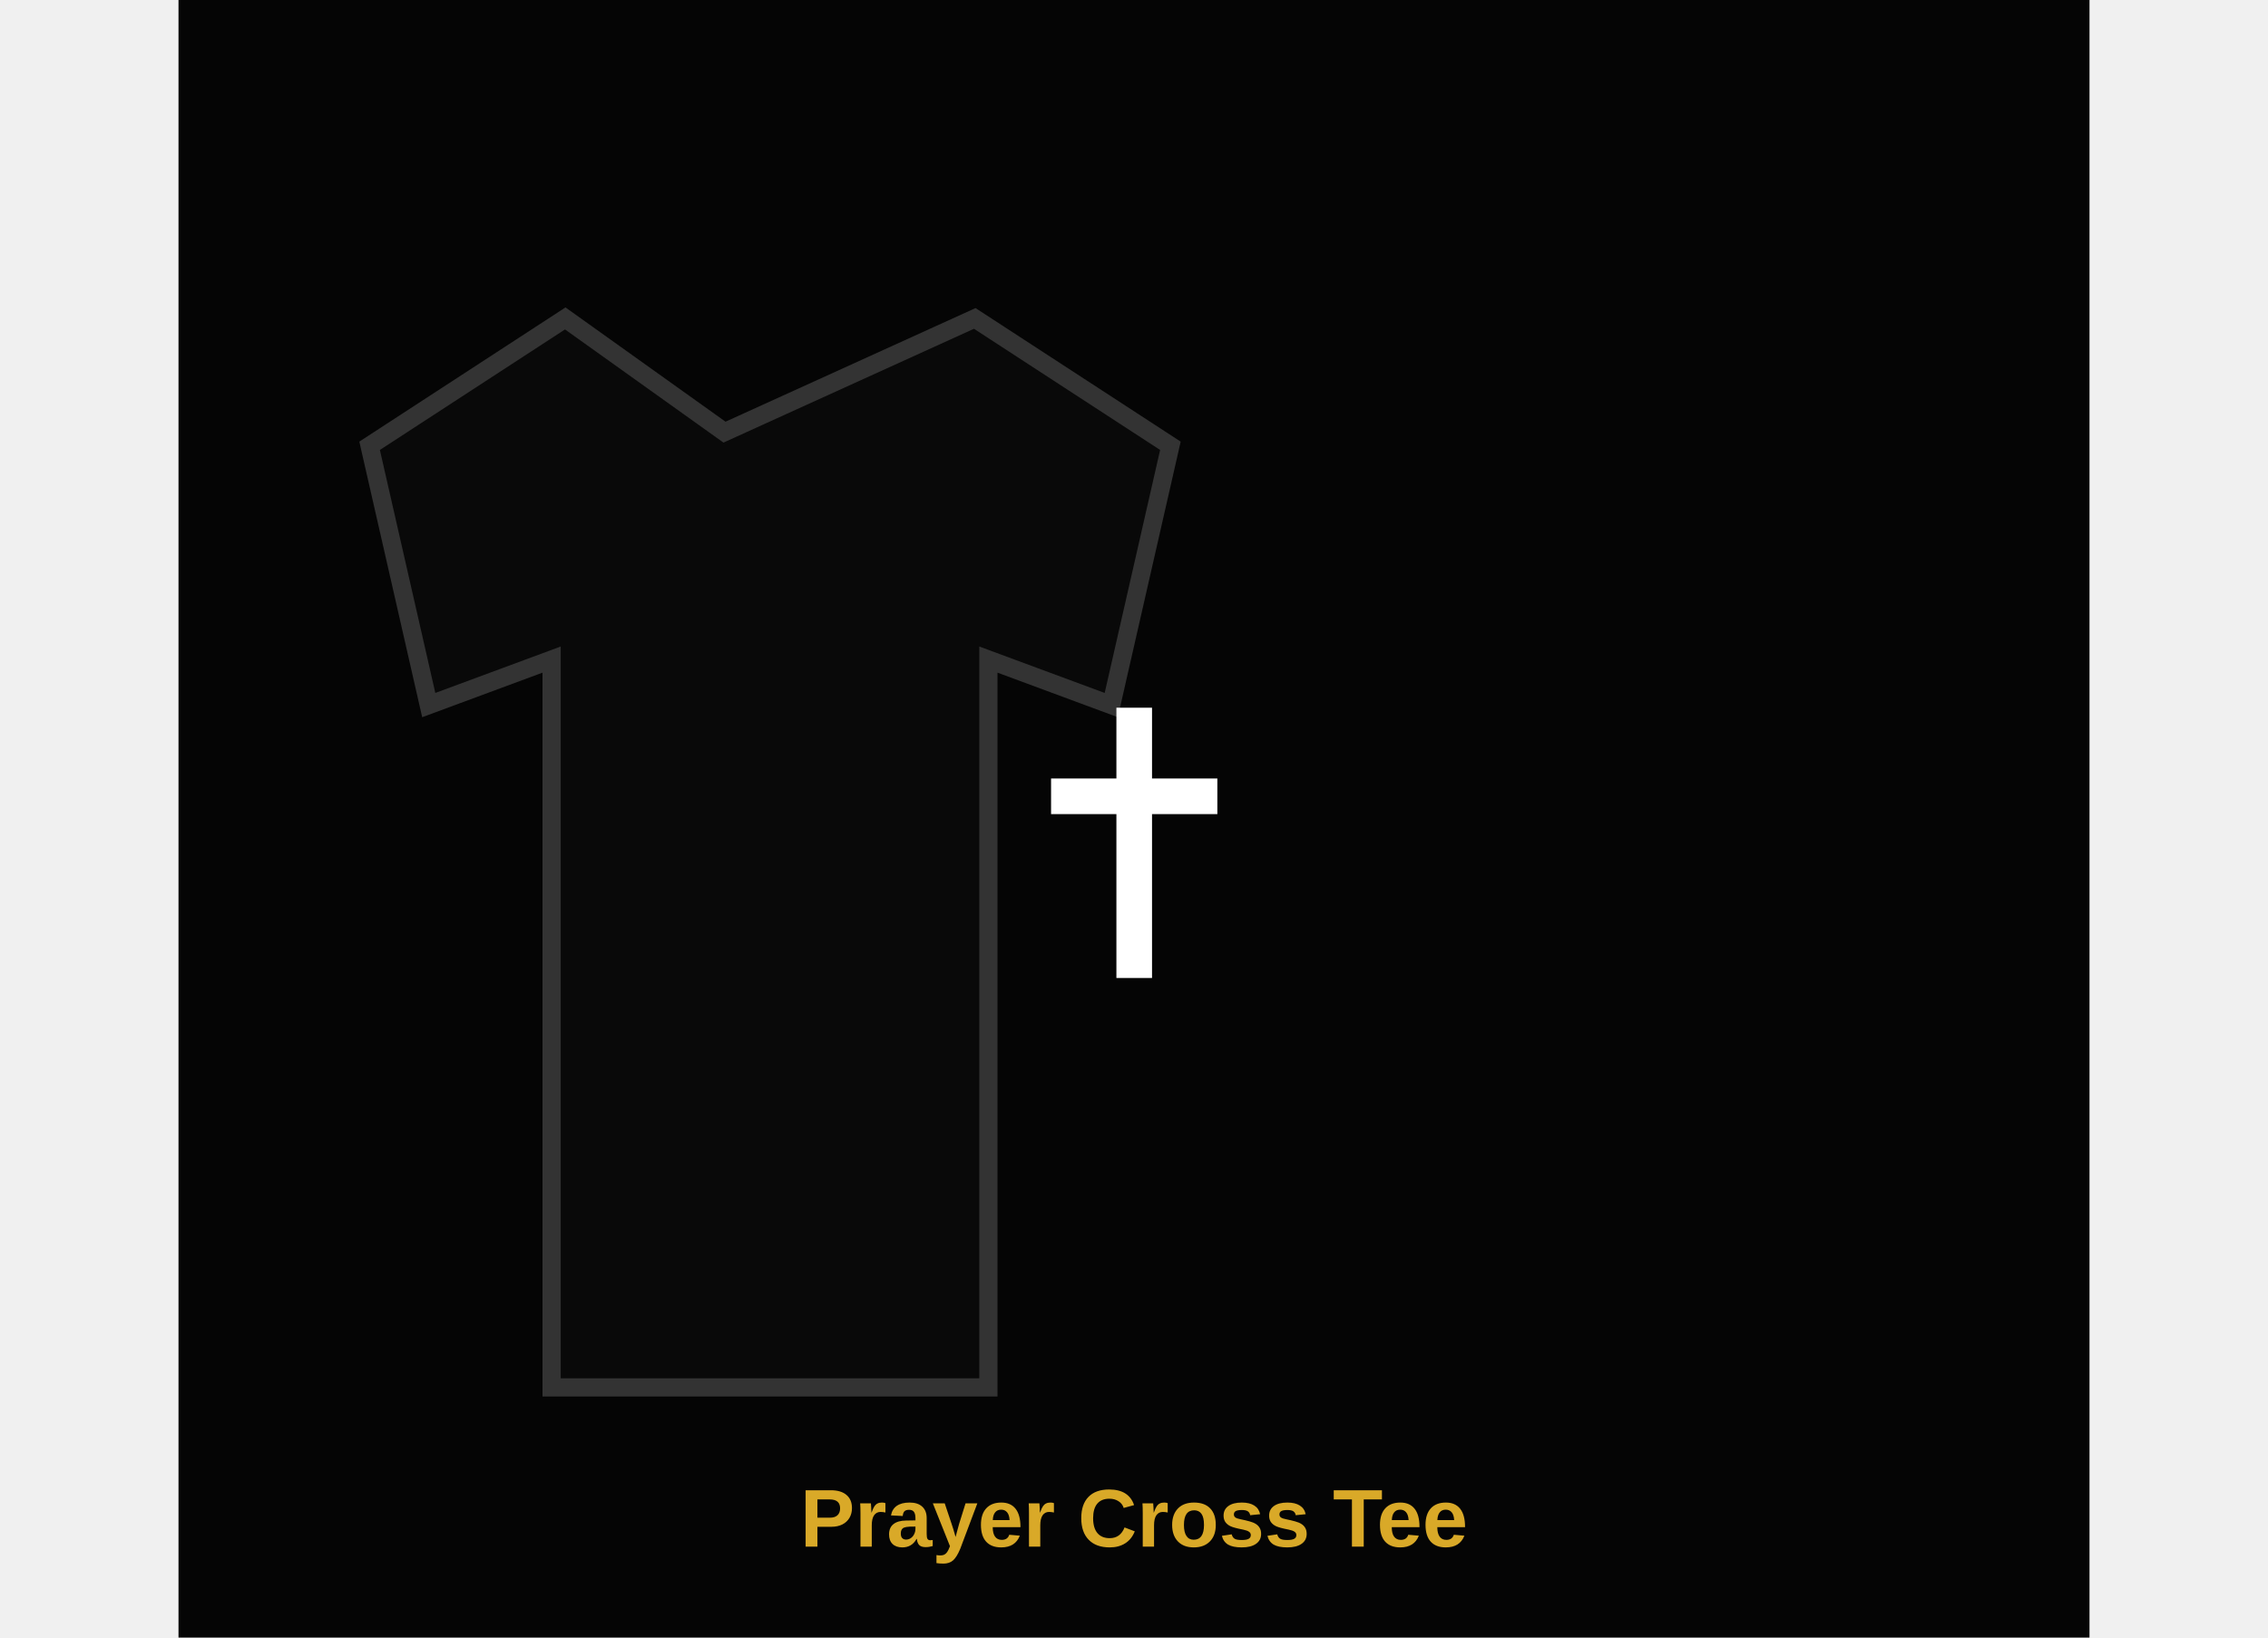
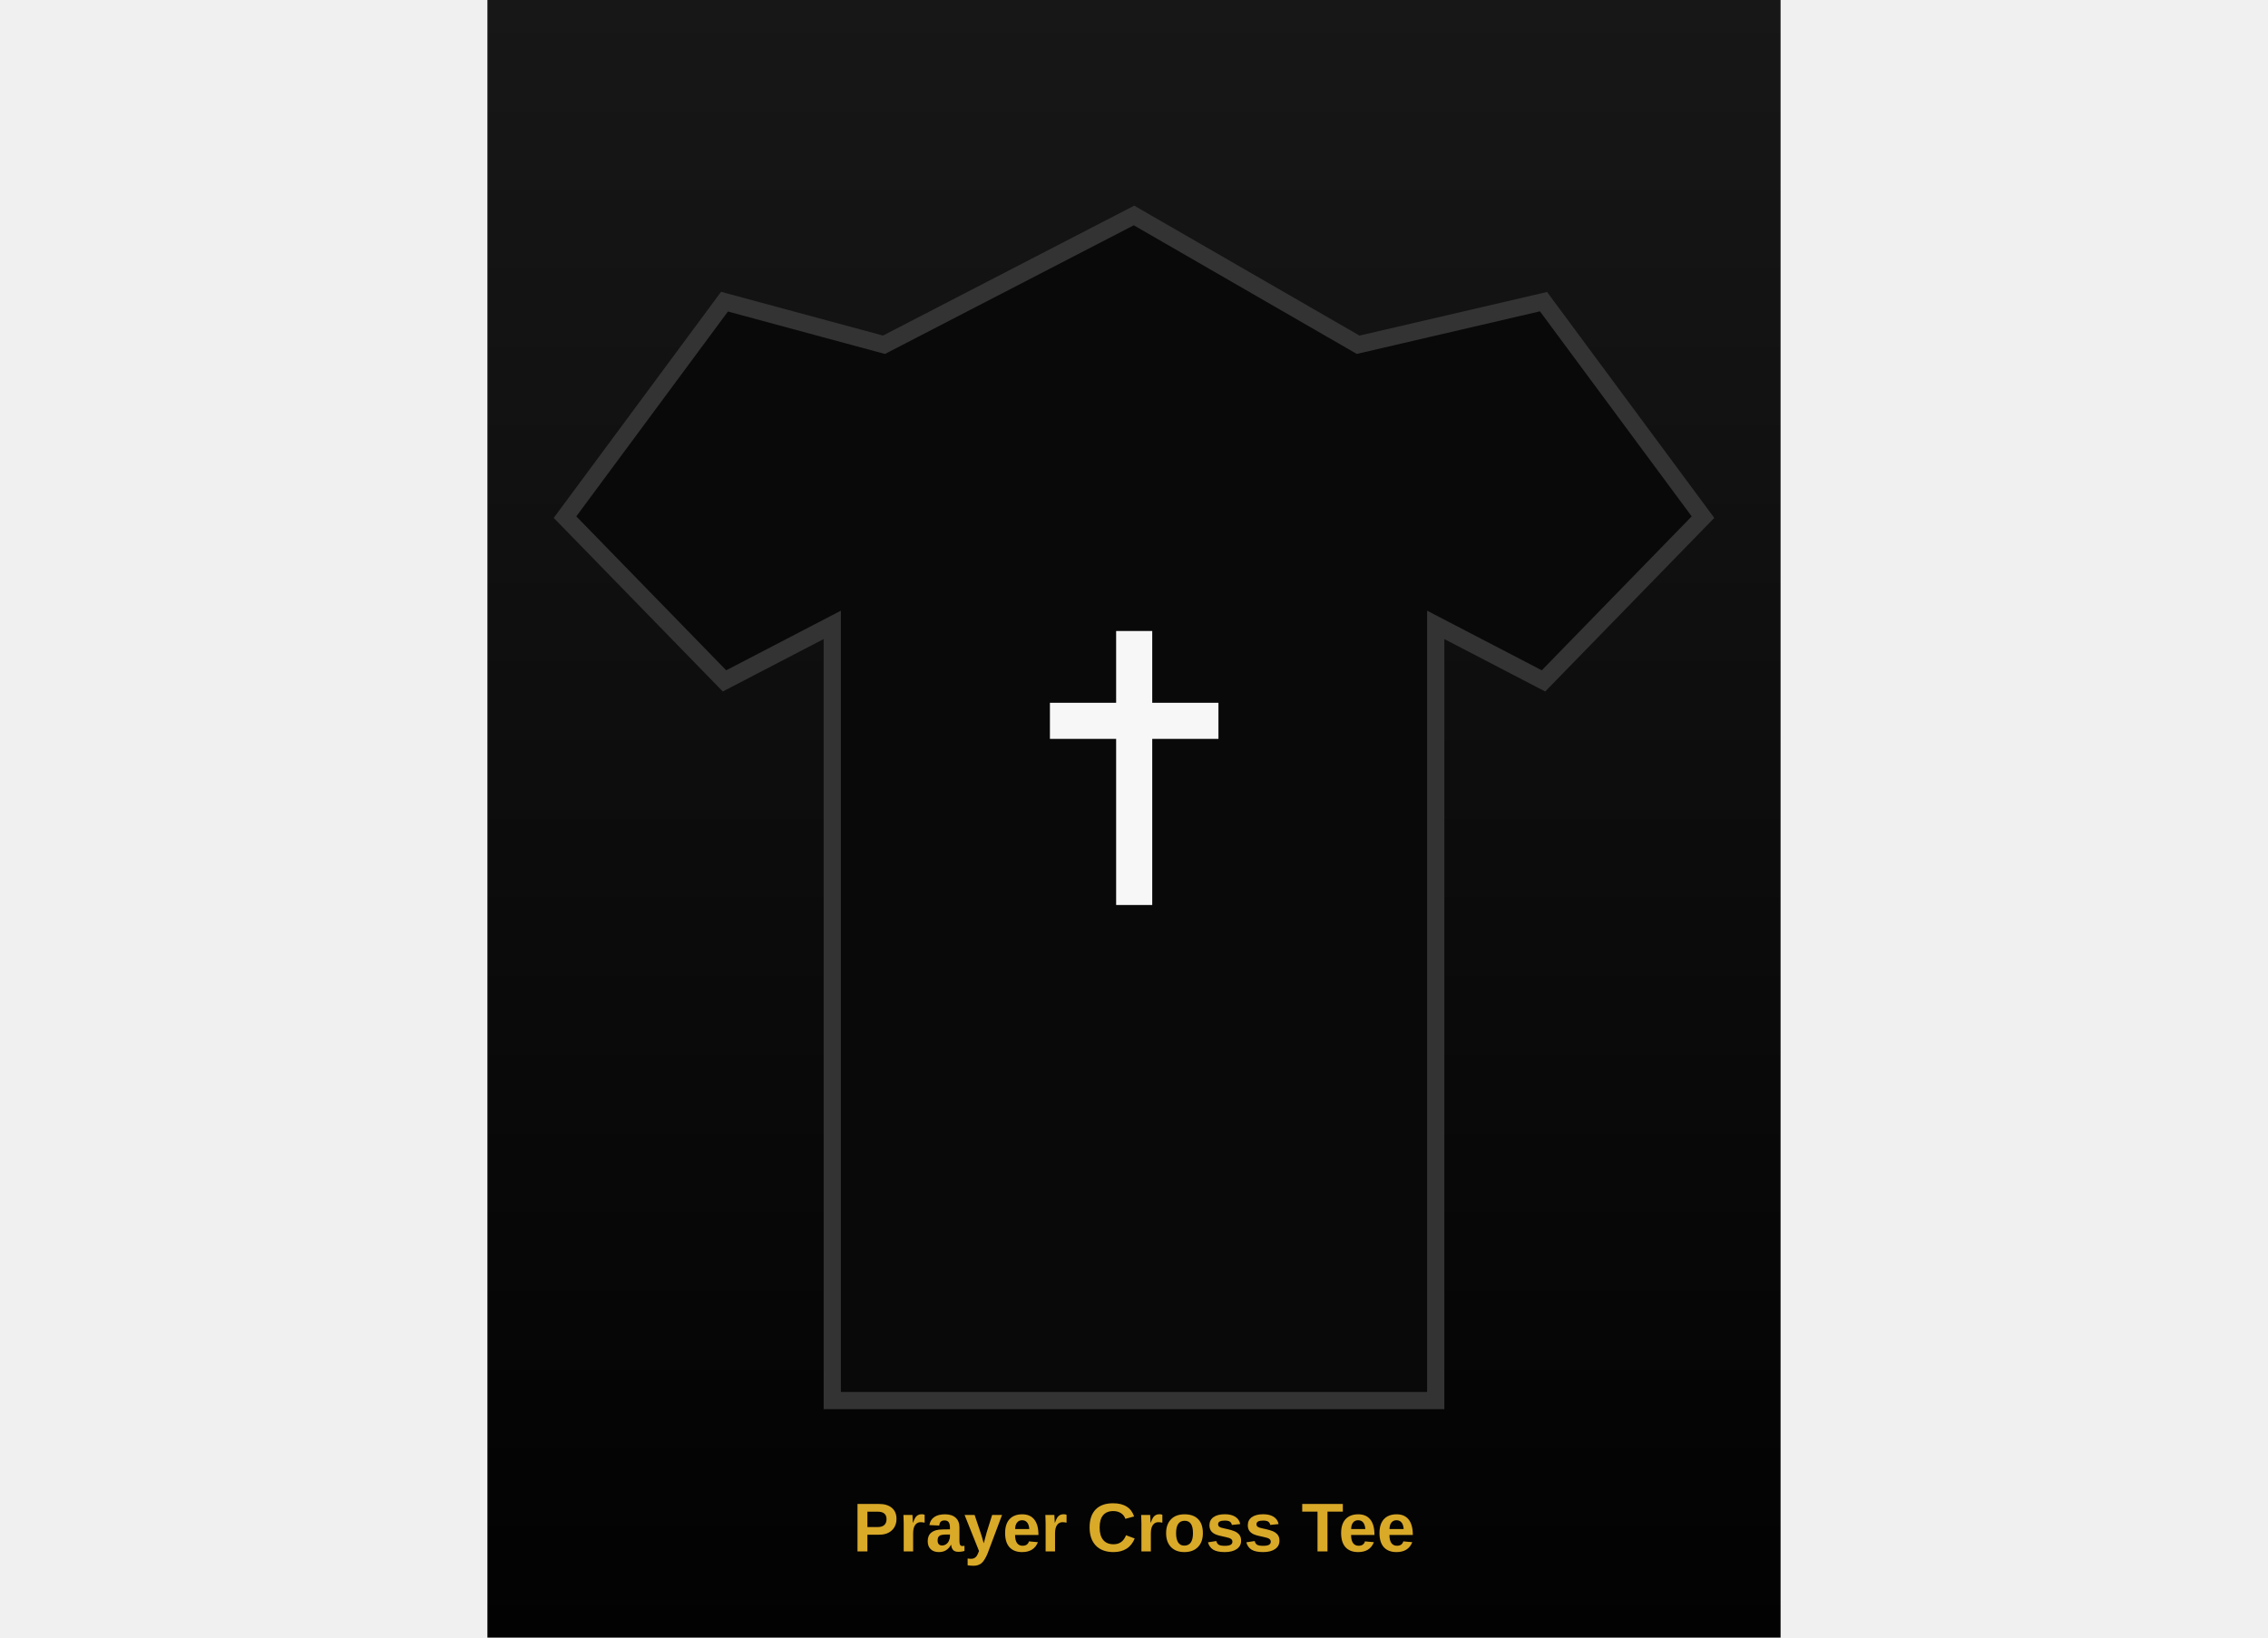
- <svg xmlns="http://www.w3.org/2000/svg" width="900" height="650" viewBox="0 0 420 360">
-   <rect width="420" height="360" fill="#050505" />
-   <path d="M120 95 L175 70 L218 98 L205 155 L178 145 L178 305 L82 305 L82 145 L55 155 L42 98 L85 70 Z" fill="#090909" stroke="#333" stroke-width="4" />
-   <text x="210" y="215" text-anchor="middle" font-size="86" fill="#fff">✝</text>
-   <text x="210" y="340" text-anchor="middle" font-family="Arial" font-size="18" font-weight="900" fill="#d9a928">Prayer Cross Tee</text>
+ <svg xmlns="http://www.w3.org/2000/svg" width="900" height="650" viewBox="0 0 300 380">
+   <defs>
+     <linearGradient id="bg" x1="0" x2="0" y1="0" y2="1">
+       <stop stop-color="#171717" />
+       <stop offset="1" stop-color="#020202" />
+     </linearGradient>
+   </defs>
+   <rect width="300" height="380" fill="url(#bg)" />
+   <path d="M92 80 L150 50 L202 80 L245 70 L282 120 L245 158 L220 145 L220 325 L80 325 L80 145 L55 158 L18 120 L55 70 Z" fill="#090909" stroke="#333" stroke-width="4" />
+   <text x="150" y="210" text-anchor="middle" font-size="92" fill="#f7f7f7">✝</text>
+   <text x="150" y="360" text-anchor="middle" font-family="Arial" font-size="16" font-weight="900" fill="#d9a928">Prayer Cross Tee</text>
</svg>
